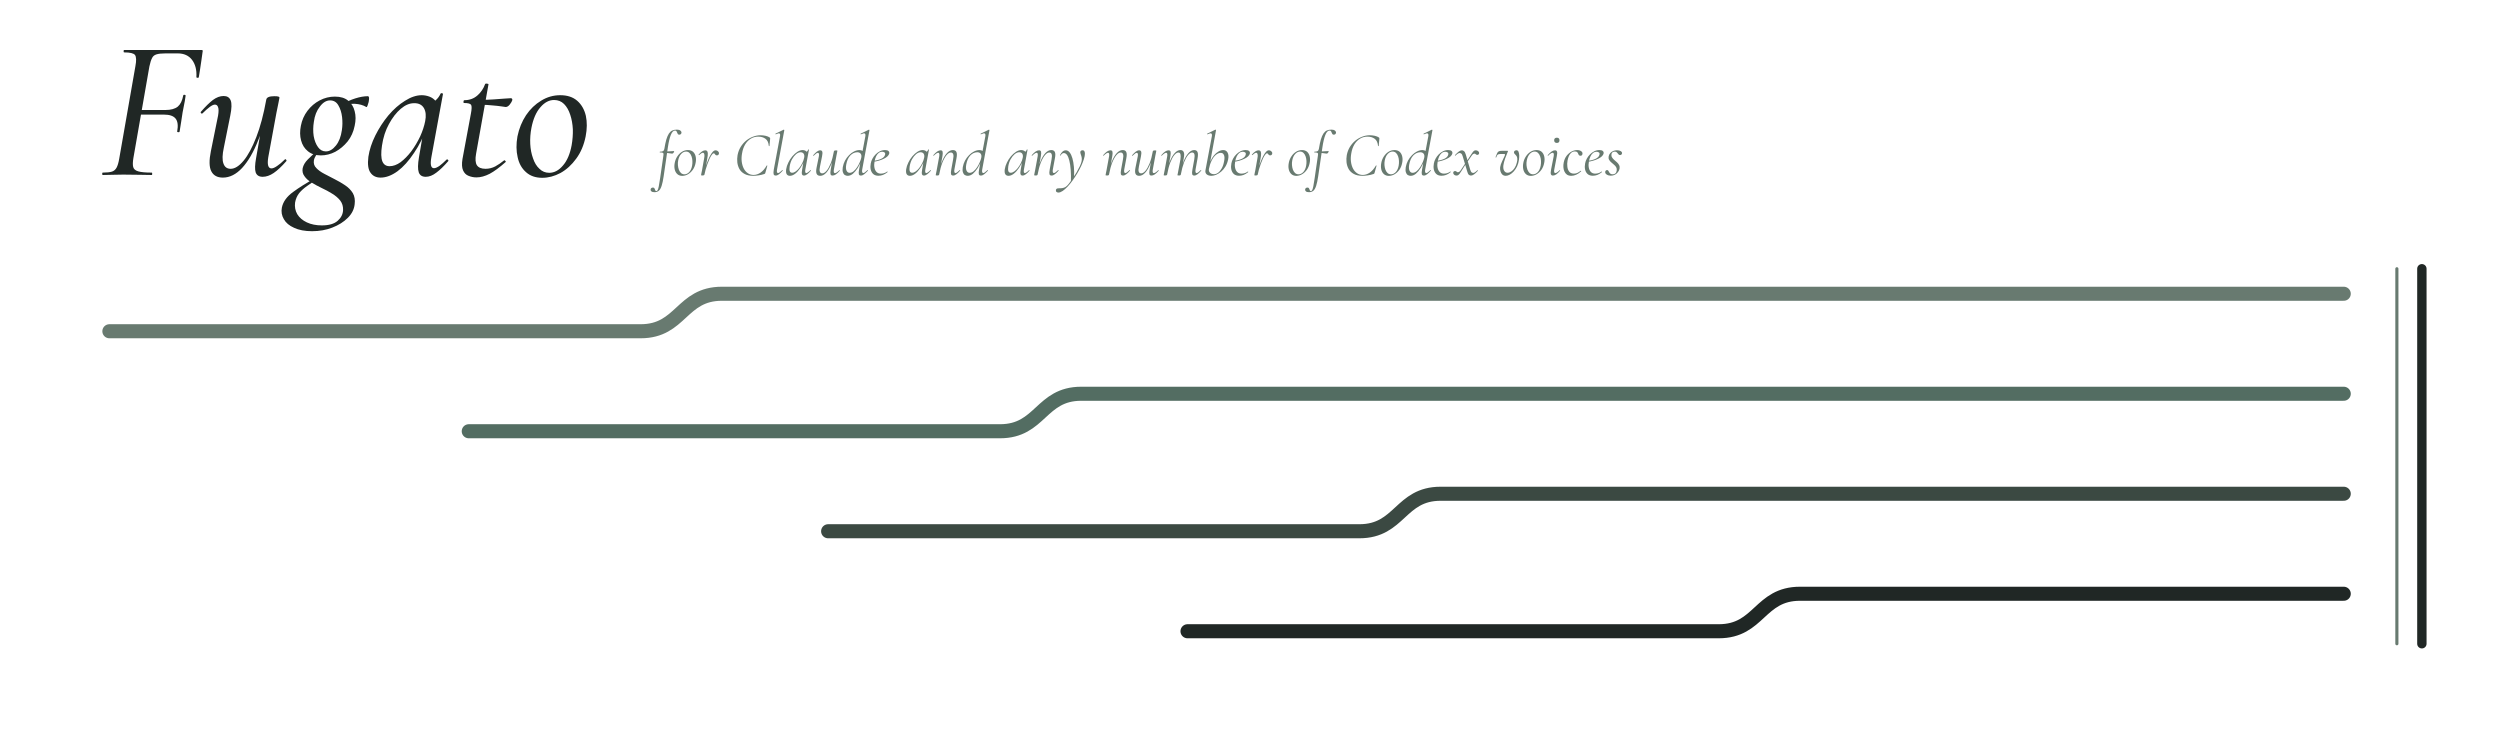
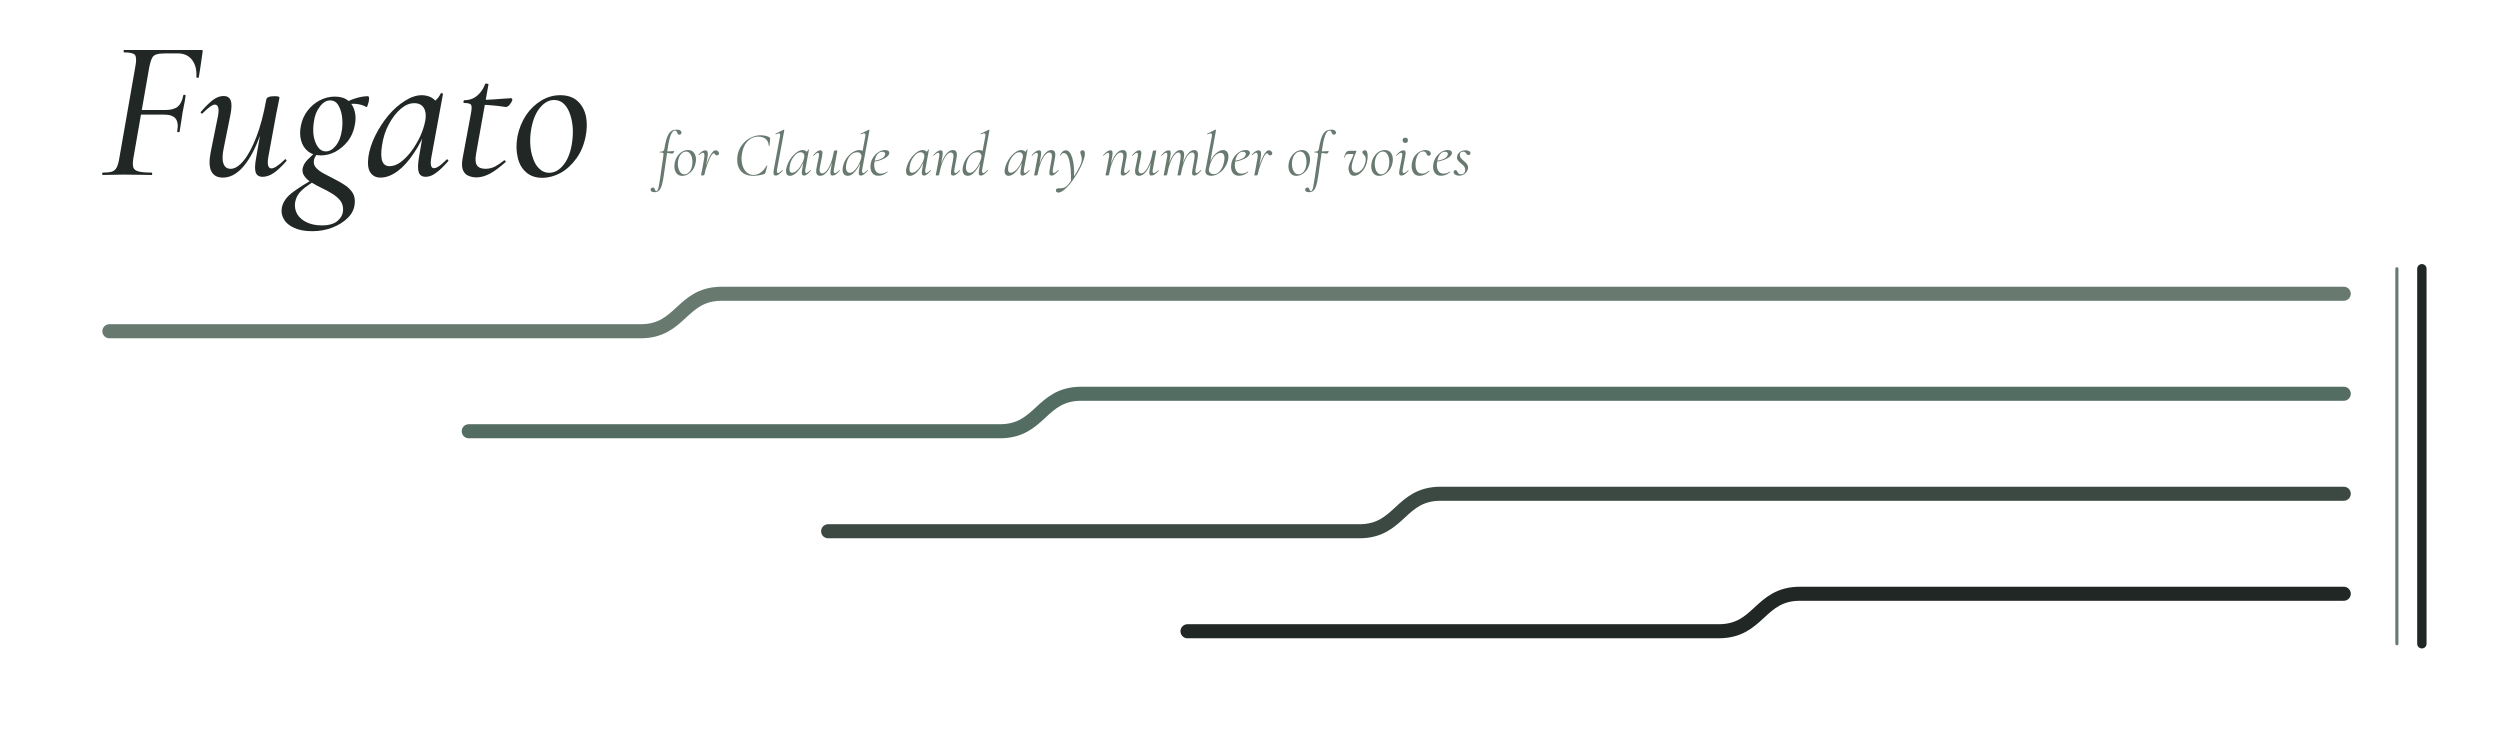
<svg xmlns="http://www.w3.org/2000/svg" viewBox="0 0 1600 470" width="1600" height="470" fill="none">
  <defs>
    <path id="g0" d="M14 0Q11 0 11 6Q11 12 14 12Q44 12 60 17Q75 22 83 37Q91 52 96 81L177 544Q185 586 175 600Q165 613 121 613Q118 613 118 619Q118 625 121 625L508 625Q516 625 513 616Q511 598 507 573Q503 549 500 526Q496 503 494 489Q493 485 487 486Q481 487 482 490Q485 543 460 576Q435 608 389 608L327 608Q297 608 282 603Q266 598 260 584Q253 571 247 543L167 85Q162 55 166 40Q170 24 192 18Q213 12 259 12Q261 12 261 6Q261 0 259 0Q235 0 200 1Q165 2 116 2Q88 2 61 1Q35 0 14 0ZM398 217Q397 213 391 214Q385 214 386 218Q394 262 378 282Q362 302 320 302L169 302L172 325L327 325Q368 325 389 342Q409 359 416 397Q417 402 423 401Q429 400 428 396Q424 366 420 349Q417 332 413 313Q409 290 406 267Q403 244 398 217Z" />
    <path id="g1" d="M130 -13Q88 -13 72 19Q56 50 70 119L106 297Q111 327 106 339Q102 352 90 352Q80 352 64 340Q48 328 29 309Q25 305 21 309Q17 313 21 317Q54 355 80 375Q107 395 134 395Q160 395 169 373Q178 351 167 297L135 138Q123 83 133 57Q142 31 169 31Q200 31 234 72Q267 112 297 189Q327 266 347 377L361 376Q342 259 306 172Q271 84 226 35Q181 -13 130 -13ZM329 -9Q302 -9 294 13Q287 35 296 84L347 377Q350 394 387 394Q403 394 408 392Q413 390 413 387Q413 384 408 361Q403 338 398 312L357 89Q348 33 373 33Q384 33 401 45Q418 56 439 77Q442 81 446 77Q450 72 447 69Q412 29 384 10Q356 -9 329 -9Z" />
    <path id="g2" d="M108 -281Q54 -281 18 -264Q-18 -248 -33 -221Q-49 -194 -43 -163Q-34 -119 13 -85Q59 -51 120 -18L127 -26Q105 -39 83 -55Q60 -71 44 -90Q28 -110 23 -138Q19 -170 34 -196Q50 -222 82 -237Q114 -252 157 -252Q210 -252 236 -229Q262 -206 263 -175Q264 -148 249 -128Q233 -108 208 -93Q184 -78 156 -65Q129 -52 106 -38Q82 -24 70 -6Q57 11 61 34Q66 57 87 78Q107 99 137 123L147 115Q136 110 127 97Q119 85 117 72Q114 50 129 35Q144 19 169 6Q193 -7 221 -21Q249 -35 274 -52Q298 -68 312 -91Q325 -114 321 -146Q317 -184 287 -214Q256 -245 209 -263Q163 -281 108 -281ZM152 98Q112 98 87 119Q62 139 53 173Q44 206 52 246Q60 288 85 321Q110 354 146 373Q182 392 222 392Q264 392 288 372Q313 352 321 319Q330 286 321 246Q312 201 286 168Q259 135 224 116Q189 98 152 98ZM177 118Q204 118 227 147Q250 175 257 224Q262 256 258 290Q254 324 239 349Q225 373 198 373Q170 373 147 342Q123 312 117 266Q111 229 116 195Q122 161 138 139Q153 118 177 118ZM260 346L259 353Q289 372 324 383Q359 394 387 394Q392 394 393 385Q393 376 391 365Q388 354 385 346Q382 338 379 340Q356 354 322 356Q289 357 260 346Z" />
    <path id="g3" d="M81 -13Q48 -13 31 11Q13 35 20 91Q28 144 55 198Q82 252 120 298Q159 344 203 371Q247 399 287 399Q306 399 325 392Q344 385 357 369Q371 354 373 328L325 357Q339 359 356 373Q373 388 381 407Q383 410 388 409Q394 407 393 405L335 89Q325 34 348 34Q359 34 376 46Q392 58 411 77Q414 80 418 76Q422 72 419 69Q387 32 360 12Q333 -9 307 -9Q280 -9 272 13Q264 36 273 89L297 229L315 246Q288 168 248 110Q209 51 166 19Q122 -13 81 -13ZM126 44Q153 44 181 64Q209 85 235 119Q260 153 279 193Q297 233 304 269Q312 309 298 334Q283 360 248 359Q215 359 182 331Q149 303 123 255Q97 208 88 147Q80 93 90 68Q100 44 126 44Z" />
    <path id="g4" d="M123 -12Q102 -12 83 -4Q65 3 56 23Q47 43 53 80L95 306Q102 342 96 351Q90 360 61 360Q57 360 58 367Q59 374 62 374Q101 374 128 398Q154 421 166 454Q167 458 175 457Q184 456 183 453L121 106Q114 67 125 49Q137 31 168 31Q194 31 217 43Q239 55 261 73Q263 75 267 71Q271 67 269 65Q223 24 189 6Q154 -12 123 -12ZM269 340Q267 340 248 343Q228 346 202 348Q175 351 150 351L152 376Q180 376 209 378Q239 380 263 382Q286 384 295 384Q299 384 301 381Q303 378 302 374Q300 366 290 353Q280 340 269 340Z" />
    <path id="g5" d="M155 -14Q105 -14 74 14Q42 42 32 89Q21 136 31 193Q43 252 74 299Q105 345 150 372Q194 399 245 399Q298 399 330 371Q362 343 373 296Q383 249 372 193Q359 128 325 82Q291 35 246 10Q201 -14 155 -14ZM190 11Q228 11 259 48Q290 84 302 149Q309 189 308 228Q306 268 295 301Q284 335 264 355Q244 375 214 375Q177 375 146 339Q114 303 101 236Q93 195 95 155Q97 116 109 83Q120 50 141 31Q161 11 190 11Z" />
    <path id="g6" d="M-40 -275Q-75 -275 -90 -262Q-106 -248 -103 -232Q-102 -219 -92 -210Q-82 -201 -67 -201Q-51 -201 -44 -209Q-37 -218 -34 -229Q-31 -240 -27 -248Q-22 -257 -10 -257Q2 -257 10 -241Q19 -226 28 -181Q37 -136 50 -47L101 306Q105 331 103 342Q100 354 87 357Q74 361 46 361Q42 361 43 367Q44 373 47 373Q83 373 98 383Q113 393 117 418Q132 509 149 569Q167 628 190 663Q213 697 244 712Q275 726 319 726Q355 726 374 710Q393 695 391 674Q388 659 378 652Q368 645 356 645Q340 645 333 655Q327 665 322 678Q318 691 311 701Q304 711 288 711Q249 711 221 642Q193 574 173 439L106 -21Q92 -116 74 -172Q56 -228 29 -252Q1 -275 -40 -275ZM240 342Q229 344 211 346Q194 349 174 351Q153 353 131 353L133 376Q155 376 183 378Q212 380 236 381Q260 383 267 383Q272 383 273 380Q275 378 274 374Q272 366 262 353Q251 341 240 342Z" />
    <path id="g7" d="M154 -14Q106 -14 75 14Q44 42 33 89Q22 136 33 193Q44 252 75 298Q106 345 150 372Q194 399 243 399Q295 399 327 371Q358 342 368 296Q379 249 367 193Q355 130 322 83Q288 36 244 11Q199 -14 154 -14ZM189 11Q230 11 265 47Q299 84 311 149Q318 186 316 225Q314 265 302 299Q290 333 268 354Q246 375 214 375Q172 375 137 338Q102 301 89 236Q81 197 84 158Q87 119 99 85Q112 52 134 31Q157 11 189 11Z" />
    <path id="g8" d="M111 7L101 8Q109 53 124 106Q138 158 157 209Q176 260 198 302Q220 344 243 370Q266 395 289 395Q303 395 316 388Q329 380 338 368Q346 356 343 341Q340 328 332 321Q323 314 311 314Q296 314 288 322Q281 330 276 338Q270 347 260 347Q246 347 229 323Q212 300 194 262Q176 223 160 178Q143 132 130 87Q117 42 111 7ZM79 -8Q65 -8 61 -6Q57 -5 57 -2Q57 2 62 26Q68 51 72 74L105 259Q113 299 111 319Q109 340 102 348Q95 356 87 356Q73 356 57 344Q41 332 26 319Q24 316 20 320Q16 324 18 327Q48 361 74 378Q100 395 126 395Q144 395 154 383Q164 372 165 343Q166 314 156 261L111 7Q108 -8 79 -8Z" />
    <path id="g9" d="" />
    <path id="g10" d="M317 -13Q232 -13 178 17Q124 46 96 95Q69 144 62 202Q56 260 66 318Q80 390 115 448Q151 507 202 549Q253 591 313 613Q373 636 434 636Q475 636 515 627Q556 617 579 601Q586 596 587 592Q588 588 587 577L577 466Q576 462 571 462Q566 462 566 466Q559 546 512 580Q466 614 396 614Q331 614 277 581Q223 548 187 488Q151 427 138 346Q125 275 133 212Q141 150 166 102Q191 55 231 28Q271 1 323 1Q379 1 434 38Q488 75 532 151Q534 154 539 152Q544 150 542 147L512 40Q509 27 506 23Q503 19 494 16Q447 0 401 -6Q355 -13 317 -13Z" />
    <path id="g11" d="M91 -9Q65 -9 58 13Q52 35 61 89L160 619Q167 655 153 664Q139 673 94 651Q90 649 87 655Q85 661 89 662L218 725Q222 727 226 723Q230 719 229 717L113 89Q107 59 112 45Q117 31 129 31Q140 31 157 44Q174 56 195 77Q199 81 203 77Q207 73 203 69Q171 32 144 12Q117 -9 91 -9Z" />
    <path id="g12" d="M81 -13Q48 -13 31 11Q14 35 21 91Q29 145 56 199Q82 254 120 299Q159 344 202 372Q245 399 284 399Q303 399 321 392Q338 386 351 370Q364 355 366 330L323 357Q336 359 352 373Q369 388 374 407Q376 410 381 409Q387 408 386 406L328 89Q318 31 343 31Q354 31 371 44Q389 56 409 77Q412 80 416 76Q420 72 417 69Q385 32 358 12Q331 -9 305 -9Q281 -9 274 13Q267 35 277 89L301 229L318 246Q288 170 248 112Q208 53 165 20Q122 -13 81 -13ZM117 36Q145 36 175 58Q205 80 232 115Q260 151 280 193Q301 236 309 277Q317 314 302 339Q287 364 250 364Q215 363 179 333Q143 302 115 252Q87 201 77 136Q70 86 79 61Q89 36 117 36Z" />
    <path id="g13" d="M132 -13Q89 -13 74 18Q59 50 73 119L109 297Q115 328 110 341Q105 355 93 355Q82 355 65 343Q48 330 27 309Q23 305 19 309Q15 313 19 317Q52 355 79 375Q106 395 132 395Q156 395 164 373Q171 351 160 297L128 138Q115 80 125 53Q135 26 164 26Q197 26 232 67Q267 108 299 187Q330 266 350 379L363 378Q343 261 308 173Q272 85 227 36Q182 -13 132 -13ZM327 -9Q302 -9 296 13Q290 34 299 87L350 379Q353 394 382 394Q397 394 401 392Q406 390 406 388Q406 384 401 361Q396 338 391 312L350 89Q340 30 366 30Q378 30 396 42Q414 54 436 76Q439 80 443 76Q447 71 444 68Q409 29 382 10Q354 -9 327 -9Z" />
    <path id="g14" d="M105 -13Q80 -13 59 0Q38 14 29 44Q19 75 27 126Q37 182 63 231Q90 280 128 318Q165 356 208 377Q251 399 295 399Q323 399 347 383Q371 368 374 332L332 246Q302 171 266 112Q229 54 189 20Q149 -13 105 -13ZM137 35Q170 35 201 61Q232 87 258 127Q283 166 300 207Q317 248 323 278Q331 320 312 342Q294 364 259 364Q196 363 147 312Q99 262 82 166Q71 100 88 68Q104 35 137 35ZM316 -9Q290 -9 284 13Q278 35 288 89L388 619Q394 655 379 664Q364 673 318 651Q314 649 312 655Q310 661 314 662L444 725Q447 727 451 723Q455 719 454 717L338 89Q332 59 338 45Q343 31 355 31Q366 31 383 44Q400 56 421 77Q424 81 428 77Q433 73 429 69Q395 32 369 12Q343 -9 316 -9Z" />
    <path id="g15" d="M155 -12Q102 -12 71 16Q41 44 31 89Q22 134 32 185Q38 222 59 261Q79 299 110 330Q141 361 179 380Q217 399 260 399Q297 399 314 385Q332 370 328 345Q323 321 300 299Q277 277 241 260Q205 242 160 229Q116 216 68 211L70 224Q147 235 199 259Q252 284 261 324Q268 351 252 361Q236 372 216 372Q182 372 157 351Q132 330 116 295Q100 260 93 218Q82 162 91 118Q99 74 125 48Q151 22 193 22Q217 22 243 29Q269 36 294 55Q297 57 300 53Q304 49 301 46Q263 15 227 1Q191 -12 155 -12Z" />
    <path id="g16" d="M337 -9Q311 -9 304 13Q298 35 308 89L337 248Q360 360 300 360Q268 360 233 319Q198 278 166 199Q135 120 114 7L102 8Q123 125 158 213Q193 301 238 350Q284 399 333 399Q376 399 390 368Q405 337 391 267L358 89Q353 59 358 45Q363 31 375 31Q386 31 403 44Q420 56 441 77Q444 81 449 77Q453 73 449 69Q417 32 390 12Q363 -9 337 -9ZM82 -8Q68 -8 64 -6Q59 -5 59 -2Q59 2 64 25Q70 48 74 74L115 297Q125 356 98 356Q87 356 69 344Q51 332 29 310Q26 306 22 310Q17 315 21 318Q55 357 83 376Q112 395 138 395Q162 395 169 373Q175 352 166 299L114 7Q112 -8 82 -8Z" />
    <path id="g17" d="M-18 -281Q-36 -281 -48 -271Q-60 -262 -58 -239Q-51 -213 -18 -213Q3 -213 23 -212Q44 -211 64 -205Q83 -200 101 -188Q123 -173 152 -136Q181 -100 213 -52Q245 -5 274 45Q303 95 324 139Q344 183 351 211Q358 240 356 264Q354 288 348 306Q342 325 337 339Q332 354 332 363Q332 378 342 387Q352 396 368 396Q389 396 397 381Q406 366 406 341Q406 305 390 255Q374 204 347 145Q319 86 284 26Q248 -33 208 -89Q169 -144 128 -187Q87 -230 49 -256Q12 -281 -18 -281ZM182 -113Q188 108 157 230Q127 351 69 351Q56 351 43 343Q29 335 19 314Q17 310 11 312Q6 313 7 317Q26 355 49 375Q72 395 100 395Q135 395 162 361Q189 327 206 267Q223 208 230 130Q237 53 232 -35Z" />
    <path id="g18" d="M547 -9Q522 -9 515 13Q509 35 519 89L548 248Q558 305 550 333Q542 360 514 360Q484 360 449 319Q415 279 384 200Q354 121 333 7L322 8Q342 125 376 214Q411 302 455 350Q499 399 547 399Q587 399 600 368Q614 337 601 267L569 89Q564 59 569 45Q573 31 585 31Q597 31 614 44Q630 56 651 77Q655 81 659 77Q663 73 659 69Q627 32 600 12Q573 -9 547 -9ZM82 -8Q67 -8 63 -6Q59 -5 59 -2Q59 2 64 24Q69 46 73 69L115 297Q125 356 98 356Q87 356 69 344Q51 332 29 310Q26 306 22 310Q17 315 21 318Q55 357 83 376Q112 395 138 395Q162 395 169 373Q175 352 166 299L114 7Q110 -8 82 -8ZM302 -8Q288 -8 284 -6Q279 -5 279 -2Q279 2 285 26Q290 51 294 74L327 248Q335 305 327 333Q320 360 294 360Q264 360 229 319Q195 278 164 198Q134 119 114 7L101 8Q121 125 156 213Q190 301 235 350Q279 399 327 399Q365 399 379 368Q394 338 380 267L333 7Q331 -8 302 -8Z" />
    <path id="g19" d="M147 -13Q97 -13 69 11Q42 35 50 77L152 619Q158 655 143 664Q129 673 83 651Q79 649 77 655Q75 661 79 662L207 725Q212 727 216 723Q220 719 219 717L105 96Q99 59 123 36Q146 13 188 13Q220 13 253 37Q285 61 311 108Q337 154 348 220Q356 257 354 287Q351 317 337 335Q323 354 294 354Q253 354 215 321Q177 289 149 231Q120 173 105 96L99 116Q108 173 131 224Q154 276 187 315Q219 354 258 376Q296 399 335 399Q382 399 404 358Q426 316 413 251Q400 186 370 136Q340 87 301 54Q262 21 222 4Q181 -13 147 -13Z" />
-     <path id="g20" d="M284 -9Q265 -9 250 3Q235 14 224 53L153 292Q142 333 128 342Q114 352 102 352Q90 352 73 342Q56 332 36 311Q33 307 28 312Q24 316 28 319Q63 357 89 376Q115 395 137 395Q156 395 172 381Q189 367 201 325L271 85Q282 49 295 41Q308 33 318 33Q332 33 348 44Q364 54 384 75Q388 79 392 74Q396 70 393 67Q359 29 332 10Q305 -9 284 -9ZM49 -9Q29 -9 13 5Q-3 20 -1 40Q1 51 9 57Q16 63 28 63Q40 63 46 59Q52 54 58 49Q64 44 73 44Q83 44 94 50Q105 57 117 73L198 195L206 185L130 63Q111 33 99 17Q86 2 75 -4Q64 -9 49 -9ZM210 187L202 198L282 323Q301 354 314 369Q326 384 337 390Q348 395 362 395Q383 395 399 380Q416 366 413 346Q412 335 404 329Q396 322 385 322Q373 322 367 327Q360 333 354 337Q349 342 339 342Q330 342 318 335Q307 328 296 312Z" />
-     <path id="g21" d="M185 -13Q152 -13 130 7Q108 28 100 60Q91 92 95 125Q102 170 126 218Q149 266 169 310Q175 324 172 330Q170 336 159 336L108 336Q82 336 69 332Q56 328 48 317Q40 306 33 283Q31 279 25 281Q20 283 22 288Q37 331 48 352Q59 373 76 380Q92 387 121 387L210 387Q219 387 221 385Q222 383 218 375Q195 322 174 263Q153 203 147 157Q139 100 159 68Q178 36 213 36Q243 36 272 56Q302 75 325 111Q349 147 361 195Q373 240 369 266Q366 292 356 305Q347 318 340 324Q335 329 326 339Q316 348 316 362Q316 381 330 388Q343 396 355 396Q378 396 388 374Q398 351 400 316Q401 282 396 245Q388 186 366 138Q343 91 312 57Q281 23 248 5Q215 -13 185 -13Z" />
-     <path id="g22" d="M109 -9Q85 -9 77 12Q69 33 80 89L121 297Q132 356 104 356Q93 356 74 344Q56 332 35 310Q32 306 28 310Q23 315 27 318Q61 357 89 376Q117 395 143 395Q168 395 175 373Q182 352 171 299L131 89Q125 59 130 45Q135 31 147 31Q158 31 176 42Q194 54 215 75Q219 79 223 75Q227 71 223 67Q190 30 163 10Q135 -9 109 -9ZM172 513Q152 513 140 524Q129 535 129 556Q129 575 140 586Q152 597 172 597Q193 597 204 586Q214 575 214 556Q214 513 172 513Z" />
-     <path id="g23" d="M157 -13Q114 -13 86 6Q59 26 45 58Q31 89 29 127Q27 165 35 202Q48 265 82 309Q117 352 161 376Q206 399 249 399Q273 399 293 392Q314 384 325 371Q337 358 335 340Q334 327 326 317Q318 308 302 308Q288 308 279 317Q271 326 266 340Q263 352 251 365Q239 377 214 377Q181 377 157 358Q133 338 118 305Q104 273 96 233Q86 178 93 130Q99 81 125 51Q151 22 199 22Q232 22 258 36Q284 50 305 67Q308 69 312 65Q316 61 313 58Q272 21 233 4Q194 -13 157 -13Z" />
-     <path id="g24" d="M101 -11Q63 -11 35 7Q7 25 11 51Q13 65 22 72Q31 79 41 79Q54 79 61 68Q67 58 74 45Q81 32 94 21Q107 11 131 11Q158 11 174 26Q191 41 195 72Q199 103 186 125Q173 148 150 166Q128 184 107 203Q85 221 73 244Q60 267 66 298Q72 329 92 351Q113 373 141 385Q170 396 199 396Q235 396 259 382Q283 367 280 346Q277 332 268 325Q258 319 249 319Q235 319 227 327Q219 335 211 346Q204 357 194 365Q183 374 163 374Q144 374 129 364Q114 354 111 334Q106 304 120 282Q133 260 155 241Q177 222 199 203Q221 183 233 159Q246 135 241 103Q236 74 216 48Q197 21 167 5Q137 -11 101 -11Z" />
+     <path id="g20" d="M185 -13Q152 -13 130 7Q108 28 100 60Q91 92 95 125Q102 170 126 218Q149 266 169 310Q175 324 172 330Q170 336 159 336L108 336Q82 336 69 332Q56 328 48 317Q40 306 33 283Q31 279 25 281Q20 283 22 288Q37 331 48 352Q59 373 76 380Q92 387 121 387L210 387Q219 387 221 385Q222 383 218 375Q195 322 174 263Q153 203 147 157Q139 100 159 68Q178 36 213 36Q243 36 272 56Q302 75 325 111Q349 147 361 195Q373 240 369 266Q366 292 356 305Q347 318 340 324Q335 329 326 339Q316 348 316 362Q316 381 330 388Q343 396 355 396Q378 396 388 374Q398 351 400 316Q401 282 396 245Q388 186 366 138Q343 91 312 57Q281 23 248 5Q215 -13 185 -13Z" />
+     <path id="g21" d="M109 -9Q85 -9 77 12Q69 33 80 89L121 297Q132 356 104 356Q93 356 74 344Q56 332 35 310Q32 306 28 310Q23 315 27 318Q61 357 89 376Q117 395 143 395Q168 395 175 373Q182 352 171 299L131 89Q125 59 130 45Q135 31 147 31Q158 31 176 42Q194 54 215 75Q219 79 223 75Q227 71 223 67Q190 30 163 10Q135 -9 109 -9ZM172 513Q152 513 140 524Q129 535 129 556Q129 575 140 586Q152 597 172 597Q193 597 204 586Q214 575 214 556Q214 513 172 513Z" />
+     <path id="g22" d="M157 -13Q114 -13 86 6Q59 26 45 58Q31 89 29 127Q27 165 35 202Q48 265 82 309Q117 352 161 376Q206 399 249 399Q273 399 293 392Q314 384 325 371Q337 358 335 340Q334 327 326 317Q318 308 302 308Q288 308 279 317Q271 326 266 340Q263 352 251 365Q239 377 214 377Q181 377 157 358Q133 338 118 305Q104 273 96 233Q86 178 93 130Q99 81 125 51Q151 22 199 22Q232 22 258 36Q284 50 305 67Q308 69 312 65Q316 61 313 58Q272 21 233 4Q194 -13 157 -13Z" />
+     <path id="g23" d="M101 -11Q63 -11 35 7Q7 25 11 51Q13 65 22 72Q31 79 41 79Q54 79 61 68Q67 58 74 45Q81 32 94 21Q107 11 131 11Q158 11 174 26Q191 41 195 72Q199 103 186 125Q173 148 150 166Q128 184 107 203Q85 221 73 244Q60 267 66 298Q72 329 92 351Q113 373 141 385Q170 396 199 396Q235 396 259 382Q283 367 280 346Q277 332 268 325Q258 319 249 319Q235 319 227 327Q219 335 211 346Q204 357 194 365Q183 374 163 374Q144 374 129 364Q114 354 111 334Q106 304 120 282Q133 260 155 241Q177 222 199 203Q221 183 233 159Q246 135 241 103Q236 74 216 48Q197 21 167 5Q137 -11 101 -11Z" />
  </defs>
  <path d="M70.00 212.00H410.00C436.00 212.00 436.00 188.00 462.00 188.00H1500.00" stroke="#687A70" stroke-width="9.00" stroke-linecap="round" stroke-linejoin="round" />
  <path d="M300.00 276.00H640.00C666.00 276.00 666.00 252.00 692.00 252.00H1500.00" stroke="#536D62" stroke-width="9.00" stroke-linecap="round" stroke-linejoin="round" />
  <path d="M530.00 340.00H870.00C896.00 340.00 896.00 316.00 922.00 316.00H1500.00" stroke="#3B4942" stroke-width="9.00" stroke-linecap="round" stroke-linejoin="round" />
  <path d="M760.00 404.00H1100.00C1126.00 404.00 1126.00 380.00 1152.00 380.00H1500.00" stroke="#202725" stroke-width="9.00" stroke-linecap="round" stroke-linejoin="round" />
  <path d="M1534 172V412" stroke="#687A70" stroke-width="2" stroke-linecap="round" />
  <path d="M1550 172V412" stroke="#202725" stroke-width="6" stroke-linecap="round" />
  <g fill="#202725">
    <use href="#g0" transform="matrix(0.128 0 0 -0.128 64.0 112.0)" />
    <use href="#g1" transform="matrix(0.128 0 0 -0.128 126.0 112.0)" />
    <use href="#g2" transform="matrix(0.128 0 0 -0.128 185.9 112.0)" />
    <use href="#g3" transform="matrix(0.128 0 0 -0.128 233.2 112.0)" />
    <use href="#g4" transform="matrix(0.128 0 0 -0.128 289.2 112.0)" />
    <use href="#g5" transform="matrix(0.128 0 0 -0.128 327.2 112.0)" />
  </g>
  <g fill="#687A70">
    <use href="#g6" transform="matrix(0.04 0 0 -0.04 420.5 112.0)" />
    <use href="#g7" transform="matrix(0.04 0 0 -0.04 430.5 112.0)" />
    <use href="#g8" transform="matrix(0.04 0 0 -0.04 446.4 112.0)" />
    <use href="#g9" transform="matrix(0.04 0 0 -0.04 460.0 112.0)" />
    <use href="#g10" transform="matrix(0.04 0 0 -0.04 469.4 112.0)" />
    <use href="#g11" transform="matrix(0.04 0 0 -0.04 492.8 112.0)" />
    <use href="#g12" transform="matrix(0.04 0 0 -0.04 502.3 112.0)" />
    <use href="#g13" transform="matrix(0.04 0 0 -0.04 519.7 112.0)" />
    <use href="#g14" transform="matrix(0.04 0 0 -0.04 538.3 112.0)" />
    <use href="#g15" transform="matrix(0.04 0 0 -0.04 556.0 112.0)" />
    <use href="#g9" transform="matrix(0.04 0 0 -0.04 569.7 112.0)" />
    <use href="#g12" transform="matrix(0.04 0 0 -0.04 579.1 112.0)" />
    <use href="#g16" transform="matrix(0.04 0 0 -0.04 596.5 112.0)" />
    <use href="#g14" transform="matrix(0.04 0 0 -0.04 615.1 112.0)" />
    <use href="#g9" transform="matrix(0.04 0 0 -0.04 632.8 112.0)" />
    <use href="#g12" transform="matrix(0.04 0 0 -0.04 642.2 112.0)" />
    <use href="#g16" transform="matrix(0.04 0 0 -0.04 659.5 112.0)" />
    <use href="#g17" transform="matrix(0.04 0 0 -0.04 678.1 112.0)" />
    <use href="#g9" transform="matrix(0.04 0 0 -0.04 695.9 112.0)" />
    <use href="#g16" transform="matrix(0.04 0 0 -0.04 705.2 112.0)" />
    <use href="#g13" transform="matrix(0.04 0 0 -0.04 723.8 112.0)" />
    <use href="#g18" transform="matrix(0.04 0 0 -0.04 742.4 112.0)" />
    <use href="#g19" transform="matrix(0.04 0 0 -0.04 769.5 112.0)" />
    <use href="#g15" transform="matrix(0.04 0 0 -0.04 786.8 112.0)" />
    <use href="#g8" transform="matrix(0.04 0 0 -0.04 800.5 112.0)" />
    <use href="#g9" transform="matrix(0.04 0 0 -0.04 814.1 112.0)" />
    <use href="#g7" transform="matrix(0.04 0 0 -0.04 823.5 112.0)" />
    <use href="#g6" transform="matrix(0.04 0 0 -0.04 839.4 112.0)" />
    <use href="#g9" transform="matrix(0.04 0 0 -0.04 849.9 112.0)" />
-     <use href="#g10" transform="matrix(0.04 0 0 -0.04 859.3 112.0)" />
-     <use href="#g7" transform="matrix(0.04 0 0 -0.04 882.7 112.0)" />
-     <use href="#g14" transform="matrix(0.04 0 0 -0.04 898.6 112.0)" />
-     <use href="#g15" transform="matrix(0.04 0 0 -0.04 916.4 112.0)" />
-     <use href="#g20" transform="matrix(0.04 0 0 -0.04 930.1 112.0)" />
-     <use href="#g9" transform="matrix(0.04 0 0 -0.04 946.9 112.0)" />
-     <use href="#g21" transform="matrix(0.04 0 0 -0.04 956.3 112.0)" />
-     <use href="#g7" transform="matrix(0.04 0 0 -0.04 973.6 112.0)" />
-     <use href="#g22" transform="matrix(0.04 0 0 -0.04 989.5 112.0)" />
-     <use href="#g23" transform="matrix(0.04 0 0 -0.04 999.4 112.0)" />
-     <use href="#g15" transform="matrix(0.04 0 0 -0.04 1013.2 112.0)" />
-     <use href="#g24" transform="matrix(0.04 0 0 -0.04 1026.9 112.0)" />
+     <use href="#g20" transform="matrix(0.04 0 0 -0.04 859.3 112.0)" />
+     <use href="#g7" transform="matrix(0.04 0 0 -0.04 876.5 112.0)" />
+     <use href="#g21" transform="matrix(0.04 0 0 -0.04 892.5 112.0)" />
+     <use href="#g22" transform="matrix(0.04 0 0 -0.04 902.3 112.0)" />
+     <use href="#g15" transform="matrix(0.04 0 0 -0.04 916.1 112.0)" />
+     <use href="#g23" transform="matrix(0.04 0 0 -0.04 929.9 112.0)" />
  </g>
</svg>
